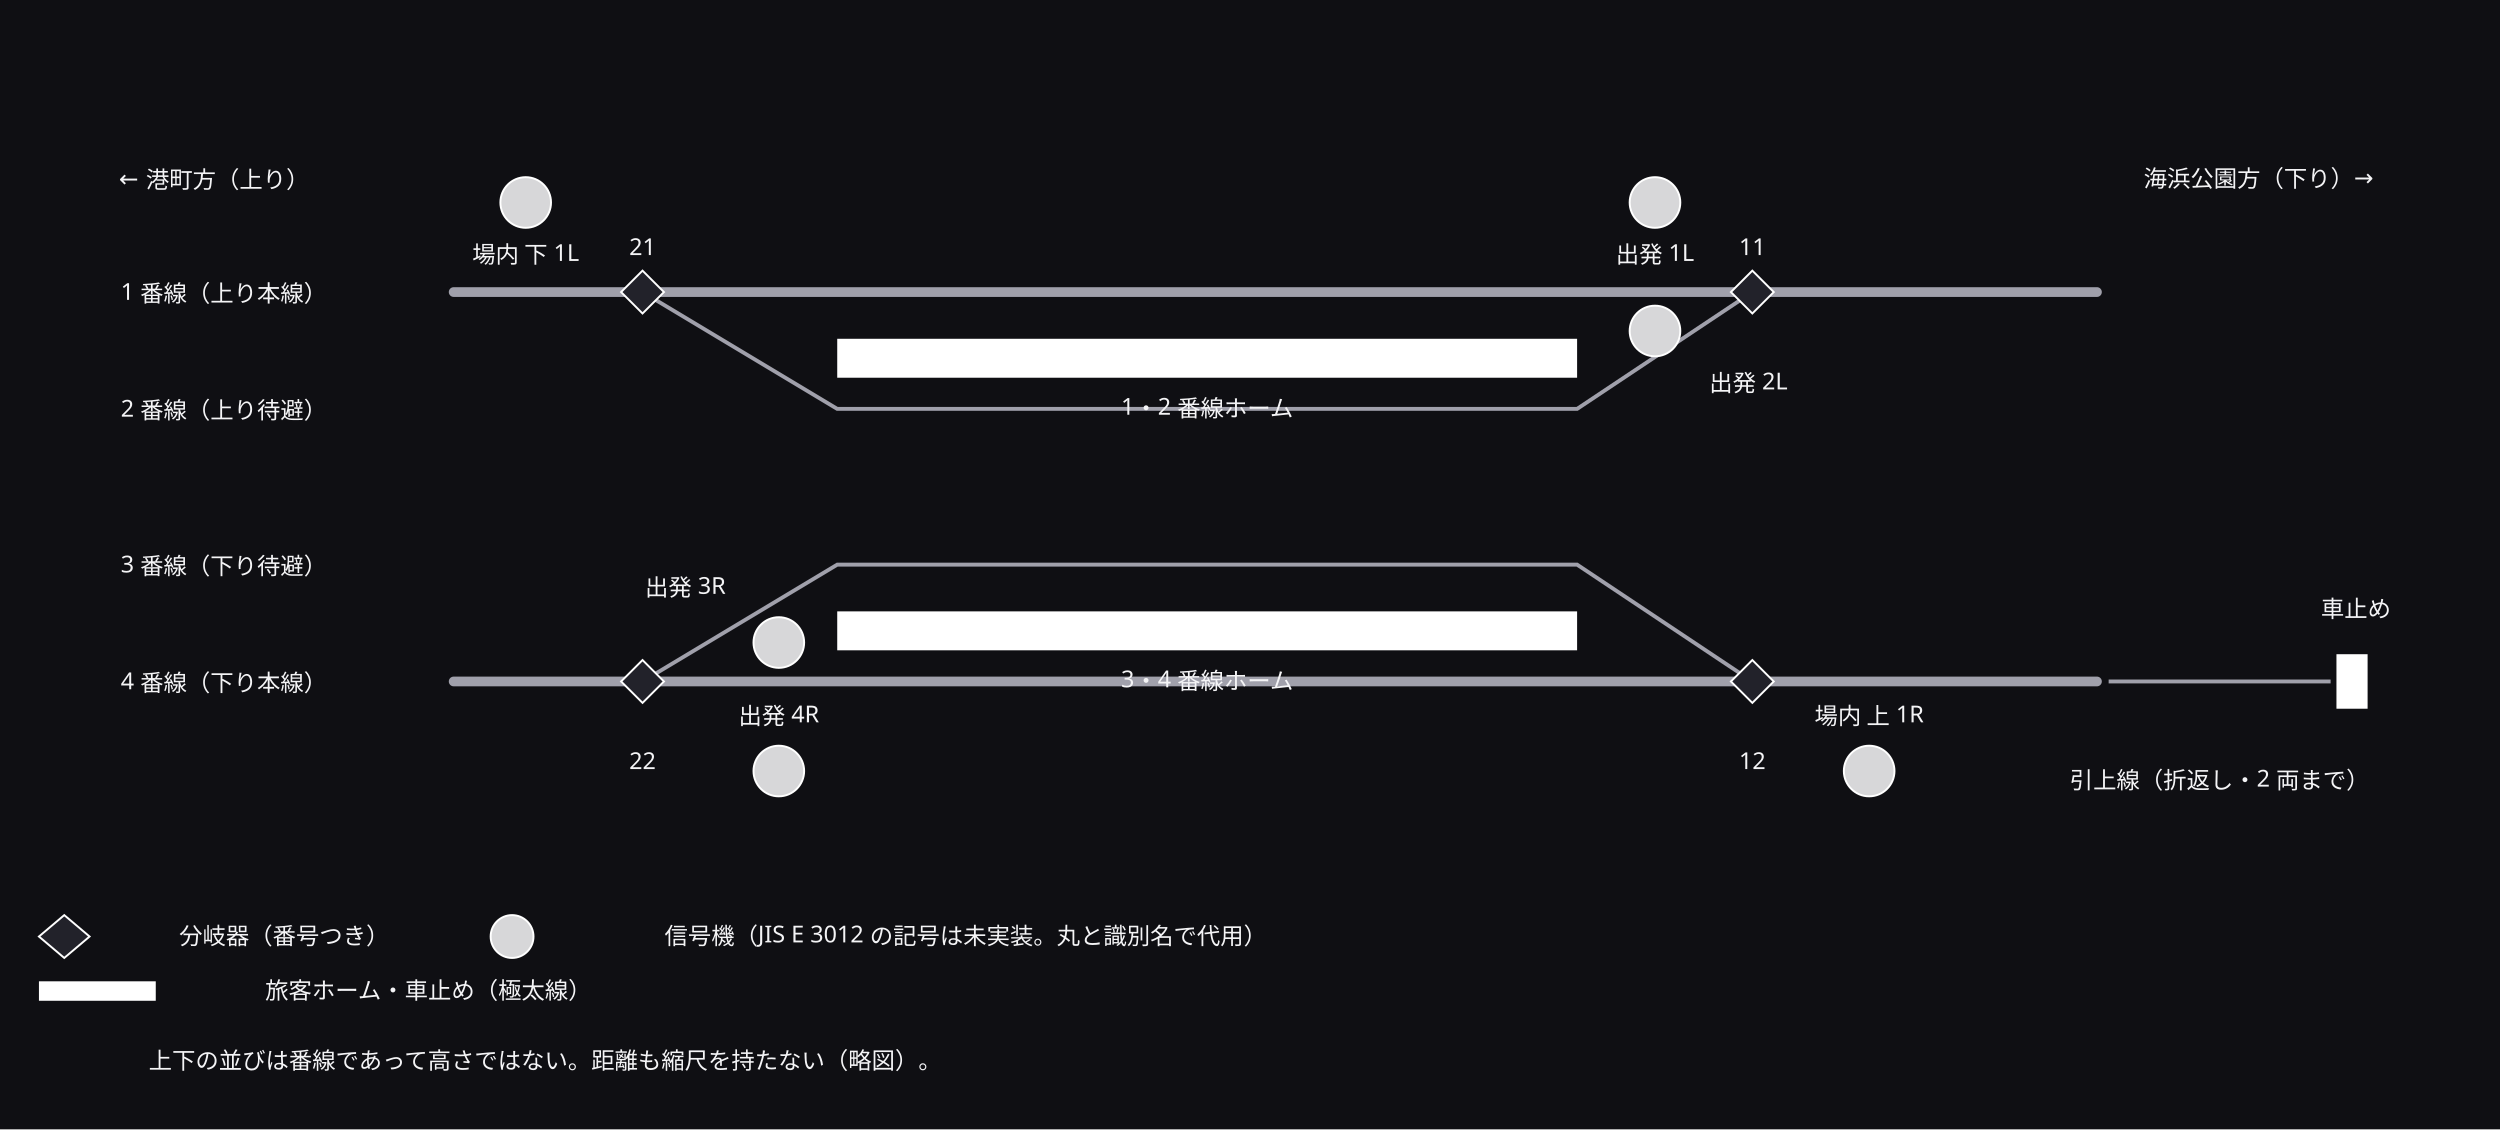
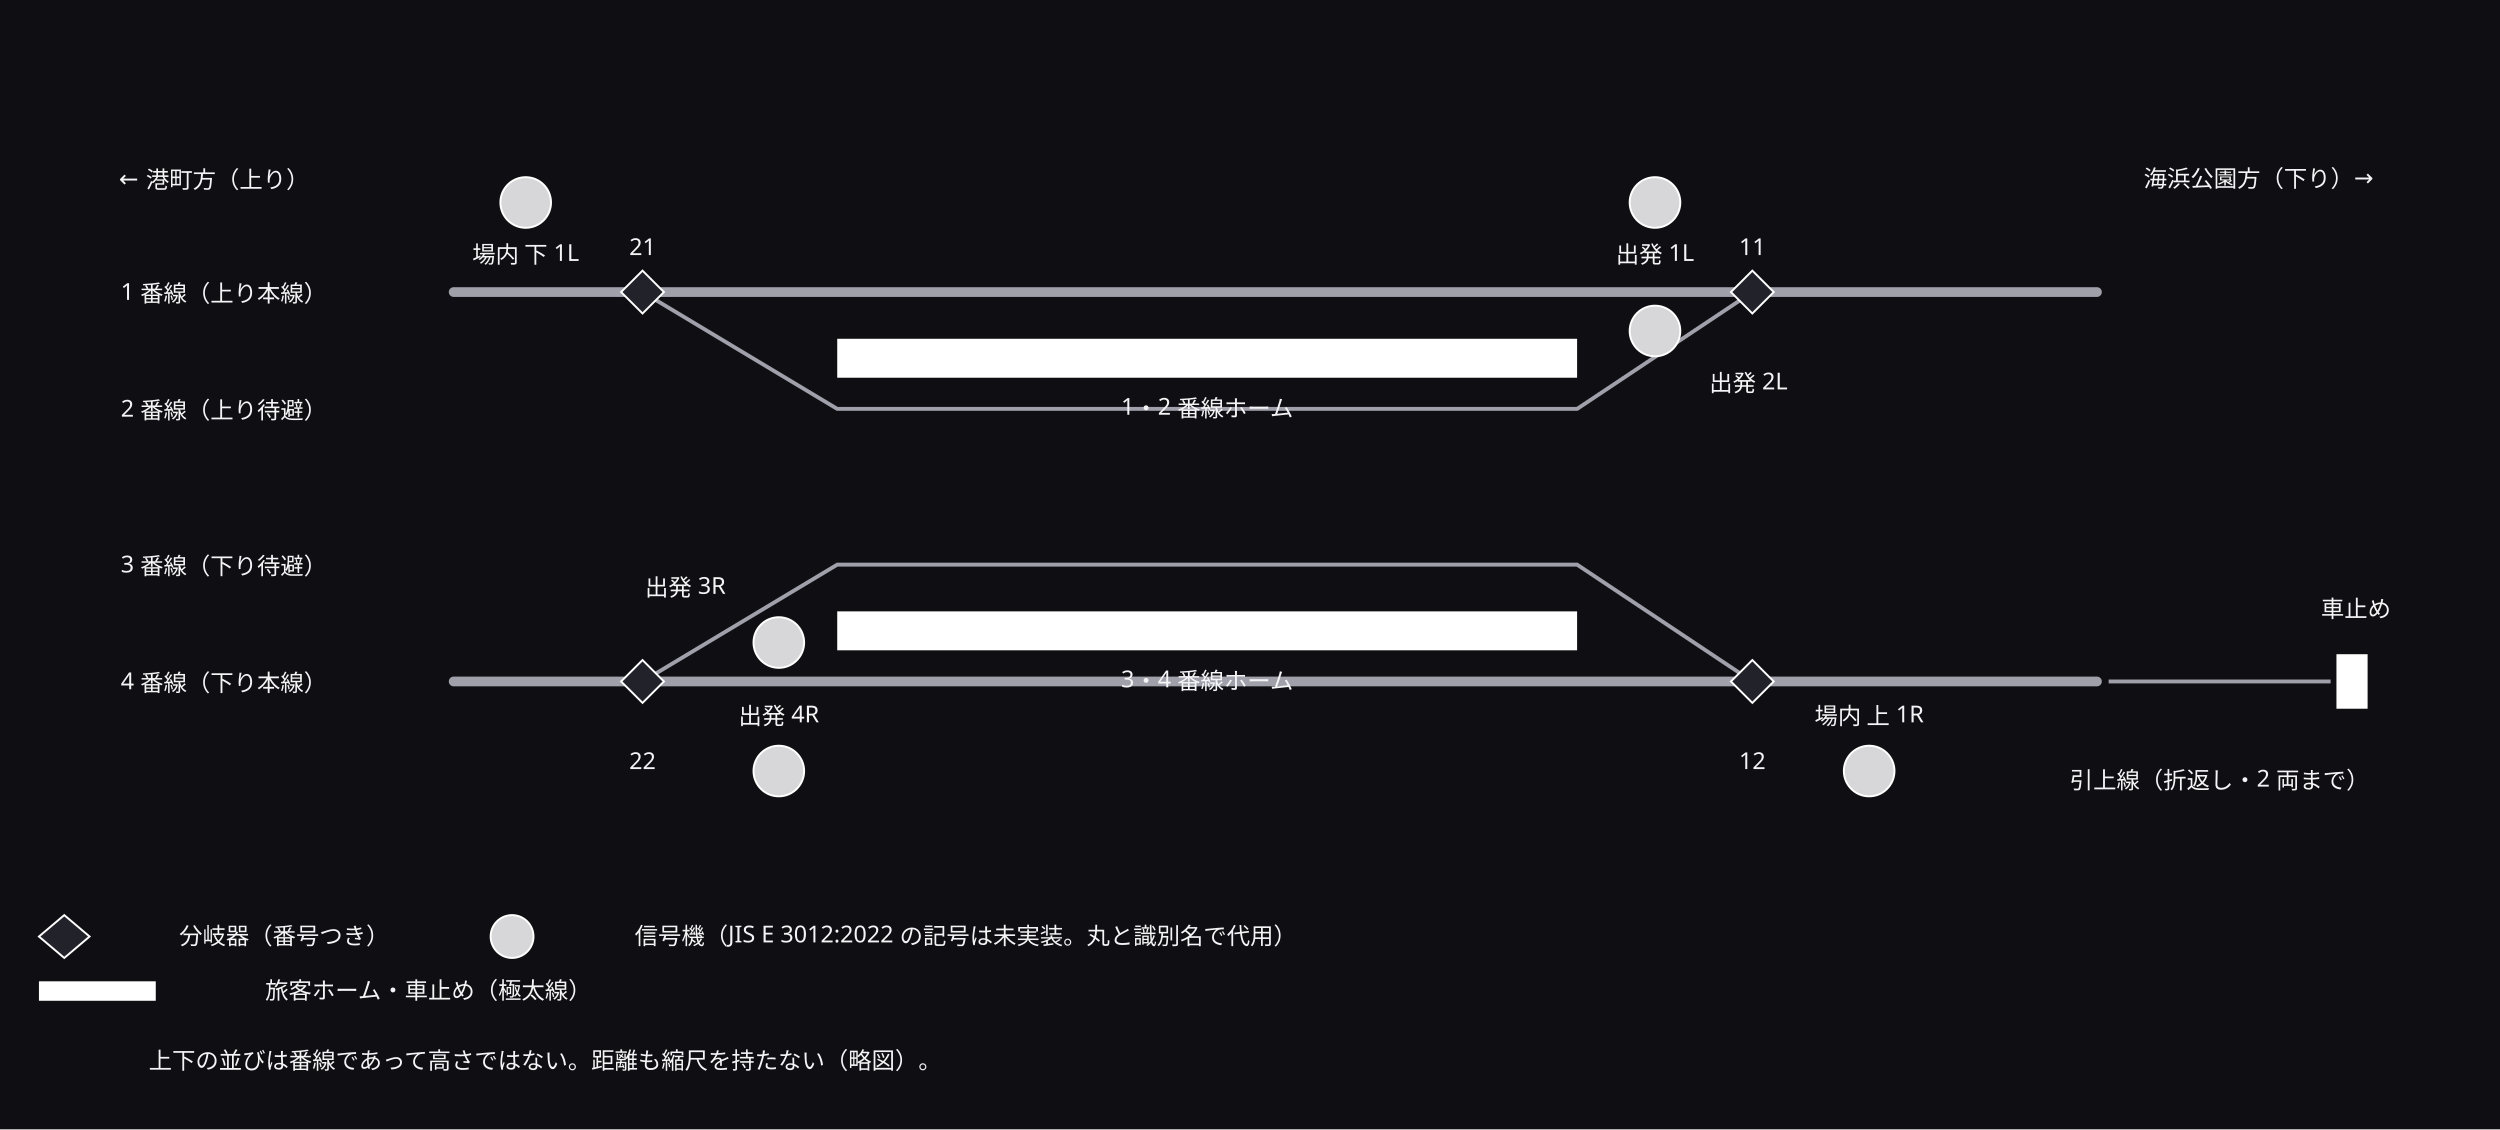
<svg xmlns="http://www.w3.org/2000/svg" width="1284" height="580" viewBox="0 0 1284 580">
  <defs>
    <marker id="arrow" viewBox="0 0 10 10" refX="9" refY="5" markerWidth="6" markerHeight="6" orient="auto">
      <path d="M 0 0 L 10 5 L 0 10 z" fill="#a0a0ab" />
    </marker>
  </defs>
  <rect data-paper="1" x="0" y="0" width="1284" height="580" fill="#0f0f13" />
  <g data-edge="wl&gt;wr" data-pinned="false">
    <path d="M 233 150 L 1077 150" fill="none" stroke="#a0a0ab" stroke-width="5" stroke-linejoin="round" stroke-linecap="round" />
  </g>
  <g data-edge="wl4&gt;wr4" data-pinned="false">
    <path d="M 233 350 L 1077 350" fill="none" stroke="#a0a0ab" stroke-width="5" stroke-linejoin="round" stroke-linecap="round" />
  </g>
  <g data-edge="jl1&gt;jr1" data-pinned="false">
    <path d="M 333 151.8 L 430 210 L 810 210 L 897 152" fill="none" stroke="#a0a0ab" stroke-width="2" />
  </g>
  <g data-edge="jl4&gt;jr4" data-pinned="false">
    <path d="M 333 348.2 L 430 290 L 810 290 L 897 348" fill="none" stroke="#a0a0ab" stroke-width="2" />
  </g>
  <g data-edge="wr4&gt;hik2" data-pinned="false">
    <path d="M 1083 350 L 1197 350" fill="none" stroke="#a0a0ab" stroke-width="2" />
  </g>
  <g data-node="note" data-pinned="false" data-shape="rect" />
  <g data-node="lg2n" data-pinned="false" data-shape="rect" />
  <g data-node="ph1n" data-pinned="false" data-shape="rect" />
  <g data-node="ph2n" data-pinned="false" data-shape="rect" />
  <g data-node="ph1" data-pinned="false" data-shape="rect">
    <rect x="430" y="174" width="380" height="20" fill="#ffffff" />
  </g>
  <g data-node="ph2" data-pinned="false" data-shape="rect">
    <rect x="430" y="314" width="380" height="20" fill="#ffffff" />
  </g>
  <g data-node="lg3n" data-pinned="false" data-shape="rect" />
  <g data-node="hikiage" data-pinned="false" data-shape="rect" />
  <g data-node="n1" data-pinned="false" data-shape="rect" />
  <g data-node="n2" data-pinned="false" data-shape="rect" />
  <g data-node="n3" data-pinned="false" data-shape="rect" />
  <g data-node="n4" data-pinned="false" data-shape="rect" />
  <g data-node="dir_r" data-pinned="false" data-shape="rect" />
  <g data-node="dir_l" data-pinned="false" data-shape="rect" />
  <g data-node="lg1n" data-pinned="false" data-shape="rect" />
  <g data-node="stopn" data-pinned="false" data-shape="rect" />
  <g data-node="sw21n" data-pinned="false" data-shape="rect" />
  <g data-node="sw22n" data-pinned="false" data-shape="rect" />
  <g data-node="sw11n" data-pinned="false" data-shape="rect" />
  <g data-node="sw12n" data-pinned="false" data-shape="rect" />
  <g data-node="s_in_u" data-pinned="false" data-shape="rect">
    <circle cx="270" cy="104" r="13" fill="#22222a" stroke="#ffffff" stroke-width="1" />
    <circle cx="270" cy="104" r="13" fill="#ffffff" fill-opacity="0.82" />
  </g>
  <g data-node="s_in_d" data-pinned="false" data-shape="rect">
    <circle cx="960" cy="396" r="13" fill="#22222a" stroke="#ffffff" stroke-width="1" />
    <circle cx="960" cy="396" r="13" fill="#ffffff" fill-opacity="0.82" />
  </g>
  <g data-node="s_out1" data-pinned="false" data-shape="rect">
    <circle cx="850" cy="104" r="13" fill="#22222a" stroke="#ffffff" stroke-width="1" />
    <circle cx="850" cy="104" r="13" fill="#ffffff" fill-opacity="0.82" />
  </g>
  <g data-node="s_out2" data-pinned="false" data-shape="rect">
    <circle cx="850" cy="170" r="13" fill="#22222a" stroke="#ffffff" stroke-width="1" />
    <circle cx="850" cy="170" r="13" fill="#ffffff" fill-opacity="0.82" />
  </g>
  <g data-node="s_out3" data-pinned="false" data-shape="rect">
    <circle cx="400" cy="330" r="13" fill="#22222a" stroke="#ffffff" stroke-width="1" />
    <circle cx="400" cy="330" r="13" fill="#ffffff" fill-opacity="0.82" />
  </g>
  <g data-node="s_out4" data-pinned="false" data-shape="rect">
    <circle cx="400" cy="396" r="13" fill="#22222a" stroke="#ffffff" stroke-width="1" />
    <circle cx="400" cy="396" r="13" fill="#ffffff" fill-opacity="0.82" />
  </g>
  <g data-node="lg3" data-pinned="false" data-shape="rect">
    <rect x="20" y="504" width="60" height="10" fill="#ffffff" />
  </g>
  <g data-node="lg1" data-pinned="false" data-shape="rect">
    <path d="M 33 470 L 46 481 L 33 492 L 20 481 Z" fill="#22222a" stroke="#ffffff" stroke-width="1" />
  </g>
  <g data-node="sw21" data-pinned="false" data-shape="rect">
    <path d="M 330 139 L 341 150 L 330 161 L 319 150 Z" fill="#22222a" stroke="#ffffff" stroke-width="1" />
  </g>
  <g data-node="sw22" data-pinned="false" data-shape="rect">
    <path d="M 330 339 L 341 350 L 330 361 L 319 350 Z" fill="#22222a" stroke="#ffffff" stroke-width="1" />
  </g>
  <g data-node="sw11" data-pinned="false" data-shape="rect">
    <path d="M 900 139 L 911 150 L 900 161 L 889 150 Z" fill="#22222a" stroke="#ffffff" stroke-width="1" />
  </g>
  <g data-node="sw12" data-pinned="false" data-shape="rect">
    <path d="M 900 339 L 911 350 L 900 361 L 889 350 Z" fill="#22222a" stroke="#ffffff" stroke-width="1" />
  </g>
  <g data-node="lg2" data-pinned="false" data-shape="rect">
    <circle cx="263" cy="481" r="11" fill="#22222a" stroke="#ffffff" stroke-width="1" />
    <circle cx="263" cy="481" r="11" fill="#ffffff" fill-opacity="0.82" />
  </g>
  <g data-node="stop" data-pinned="false" data-shape="rect">
    <rect x="1200" y="336" width="16" height="28" fill="#ffffff" />
  </g>
  <g data-node="wl" data-pinned="false" data-shape="rect" />
  <g data-node="wl4" data-pinned="false" data-shape="rect" />
  <g data-node="wr" data-pinned="false" data-shape="rect" />
  <g data-node="wr4" data-pinned="false" data-shape="rect" />
  <g data-node="jl1" data-pinned="false" data-shape="rect" />
  <g data-node="jl4" data-pinned="false" data-shape="rect" />
  <g data-node="jr1" data-pinned="false" data-shape="rect" />
  <g data-node="jr4" data-pinned="false" data-shape="rect" />
  <g data-node="hik2" data-pinned="false" data-shape="rect" />
  <g data-name="note">
    <text x="280" y="549" text-anchor="middle" font-family="sans-serif" font-size="12" fill="#f4f4f6">上下の並びは番線であって高さではない。距離も縮尺を持たない（略図）。</text>
  </g>
  <g data-name="lg2n">
-     <text x="496" y="485" text-anchor="middle" font-family="sans-serif" font-size="12" fill="#f4f4f6">信号機（JIS E 3012 の記号は未実装。丸と識別名で代用）</text>
+     <text x="496" y="485" text-anchor="middle" font-family="sans-serif" font-size="12" fill="#f4f4f6">信号機（JIS E 3012:2022 の記号は未実装。丸と識別名で代用）</text>
  </g>
  <g data-name="ph1n">
    <text x="620" y="213" text-anchor="middle" font-family="sans-serif" font-size="12" fill="#f4f4f6">1・2 番線ホーム</text>
  </g>
  <g data-name="ph2n">
    <text x="620" y="353" text-anchor="middle" font-family="sans-serif" font-size="12" fill="#f4f4f6">3・4 番線ホーム</text>
  </g>
  <g data-name="lg3n">
    <text x="220" y="513" text-anchor="middle" font-family="sans-serif" font-size="12" fill="#f4f4f6">旅客ホーム・車止め（極太線）</text>
  </g>
  <g data-name="hikiage">
    <text x="1140" y="405" text-anchor="middle" font-family="sans-serif" font-size="12" fill="#f4f4f6">引上線（折返し・2 両まで）</text>
  </g>
  <g data-name="n1">
    <text x="115" y="154" text-anchor="middle" font-family="sans-serif" font-size="12" fill="#f4f4f6">1 番線（上り本線）</text>
  </g>
  <g data-name="n2">
    <text x="115" y="214" text-anchor="middle" font-family="sans-serif" font-size="12" fill="#f4f4f6">2 番線（上り待避）</text>
  </g>
  <g data-name="n3">
    <text x="115" y="294" text-anchor="middle" font-family="sans-serif" font-size="12" fill="#f4f4f6">3 番線（下り待避）</text>
  </g>
  <g data-name="n4">
    <text x="115" y="354" text-anchor="middle" font-family="sans-serif" font-size="12" fill="#f4f4f6">4 番線（下り本線）</text>
  </g>
  <g data-name="dir_r">
    <text x="1160" y="96" text-anchor="middle" font-family="sans-serif" font-size="12" fill="#f4f4f6">海浜公園方（下り）→</text>
  </g>
  <g data-name="dir_l">
    <text x="110" y="96" text-anchor="middle" font-family="sans-serif" font-size="12" fill="#f4f4f6">← 港町方（上り）</text>
  </g>
  <g data-name="lg1n">
    <text x="146" y="485" text-anchor="middle" font-family="sans-serif" font-size="12" fill="#f4f4f6">分岐器（番号つき）</text>
  </g>
  <g data-name="stopn">
    <text x="1210" y="317" text-anchor="middle" font-family="sans-serif" font-size="12" fill="#f4f4f6">車止め</text>
  </g>
  <g data-name="sw21n">
    <text x="330" y="131" text-anchor="middle" font-family="sans-serif" font-size="12" fill="#f4f4f6">21</text>
  </g>
  <g data-name="sw22n">
    <text x="330" y="395" text-anchor="middle" font-family="sans-serif" font-size="12" fill="#f4f4f6">22</text>
  </g>
  <g data-name="sw11n">
    <text x="900" y="131" text-anchor="middle" font-family="sans-serif" font-size="12" fill="#f4f4f6">11</text>
  </g>
  <g data-name="sw12n">
    <text x="900" y="395" text-anchor="middle" font-family="sans-serif" font-size="12" fill="#f4f4f6">12</text>
  </g>
  <g data-name="s_in_u">
    <text x="270" y="135" text-anchor="middle" font-family="sans-serif" font-size="12" fill="#f4f4f6">場内 下 1L</text>
  </g>
  <g data-name="s_in_d">
    <text x="960" y="372" text-anchor="middle" font-family="sans-serif" font-size="12" fill="#f4f4f6">場内 上 1R</text>
  </g>
  <g data-name="s_out1">
    <text x="850" y="135" text-anchor="middle" font-family="sans-serif" font-size="12" fill="#f4f4f6">出発 1L</text>
  </g>
  <g data-name="s_out2">
    <text x="898" y="201" text-anchor="middle" font-family="sans-serif" font-size="12" fill="#f4f4f6">出発 2L</text>
  </g>
  <g data-name="s_out3">
    <text x="352" y="306" text-anchor="middle" font-family="sans-serif" font-size="12" fill="#f4f4f6">出発 3R</text>
  </g>
  <g data-name="s_out4">
    <text x="400" y="372" text-anchor="middle" font-family="sans-serif" font-size="12" fill="#f4f4f6">出発 4R</text>
  </g>
</svg>
